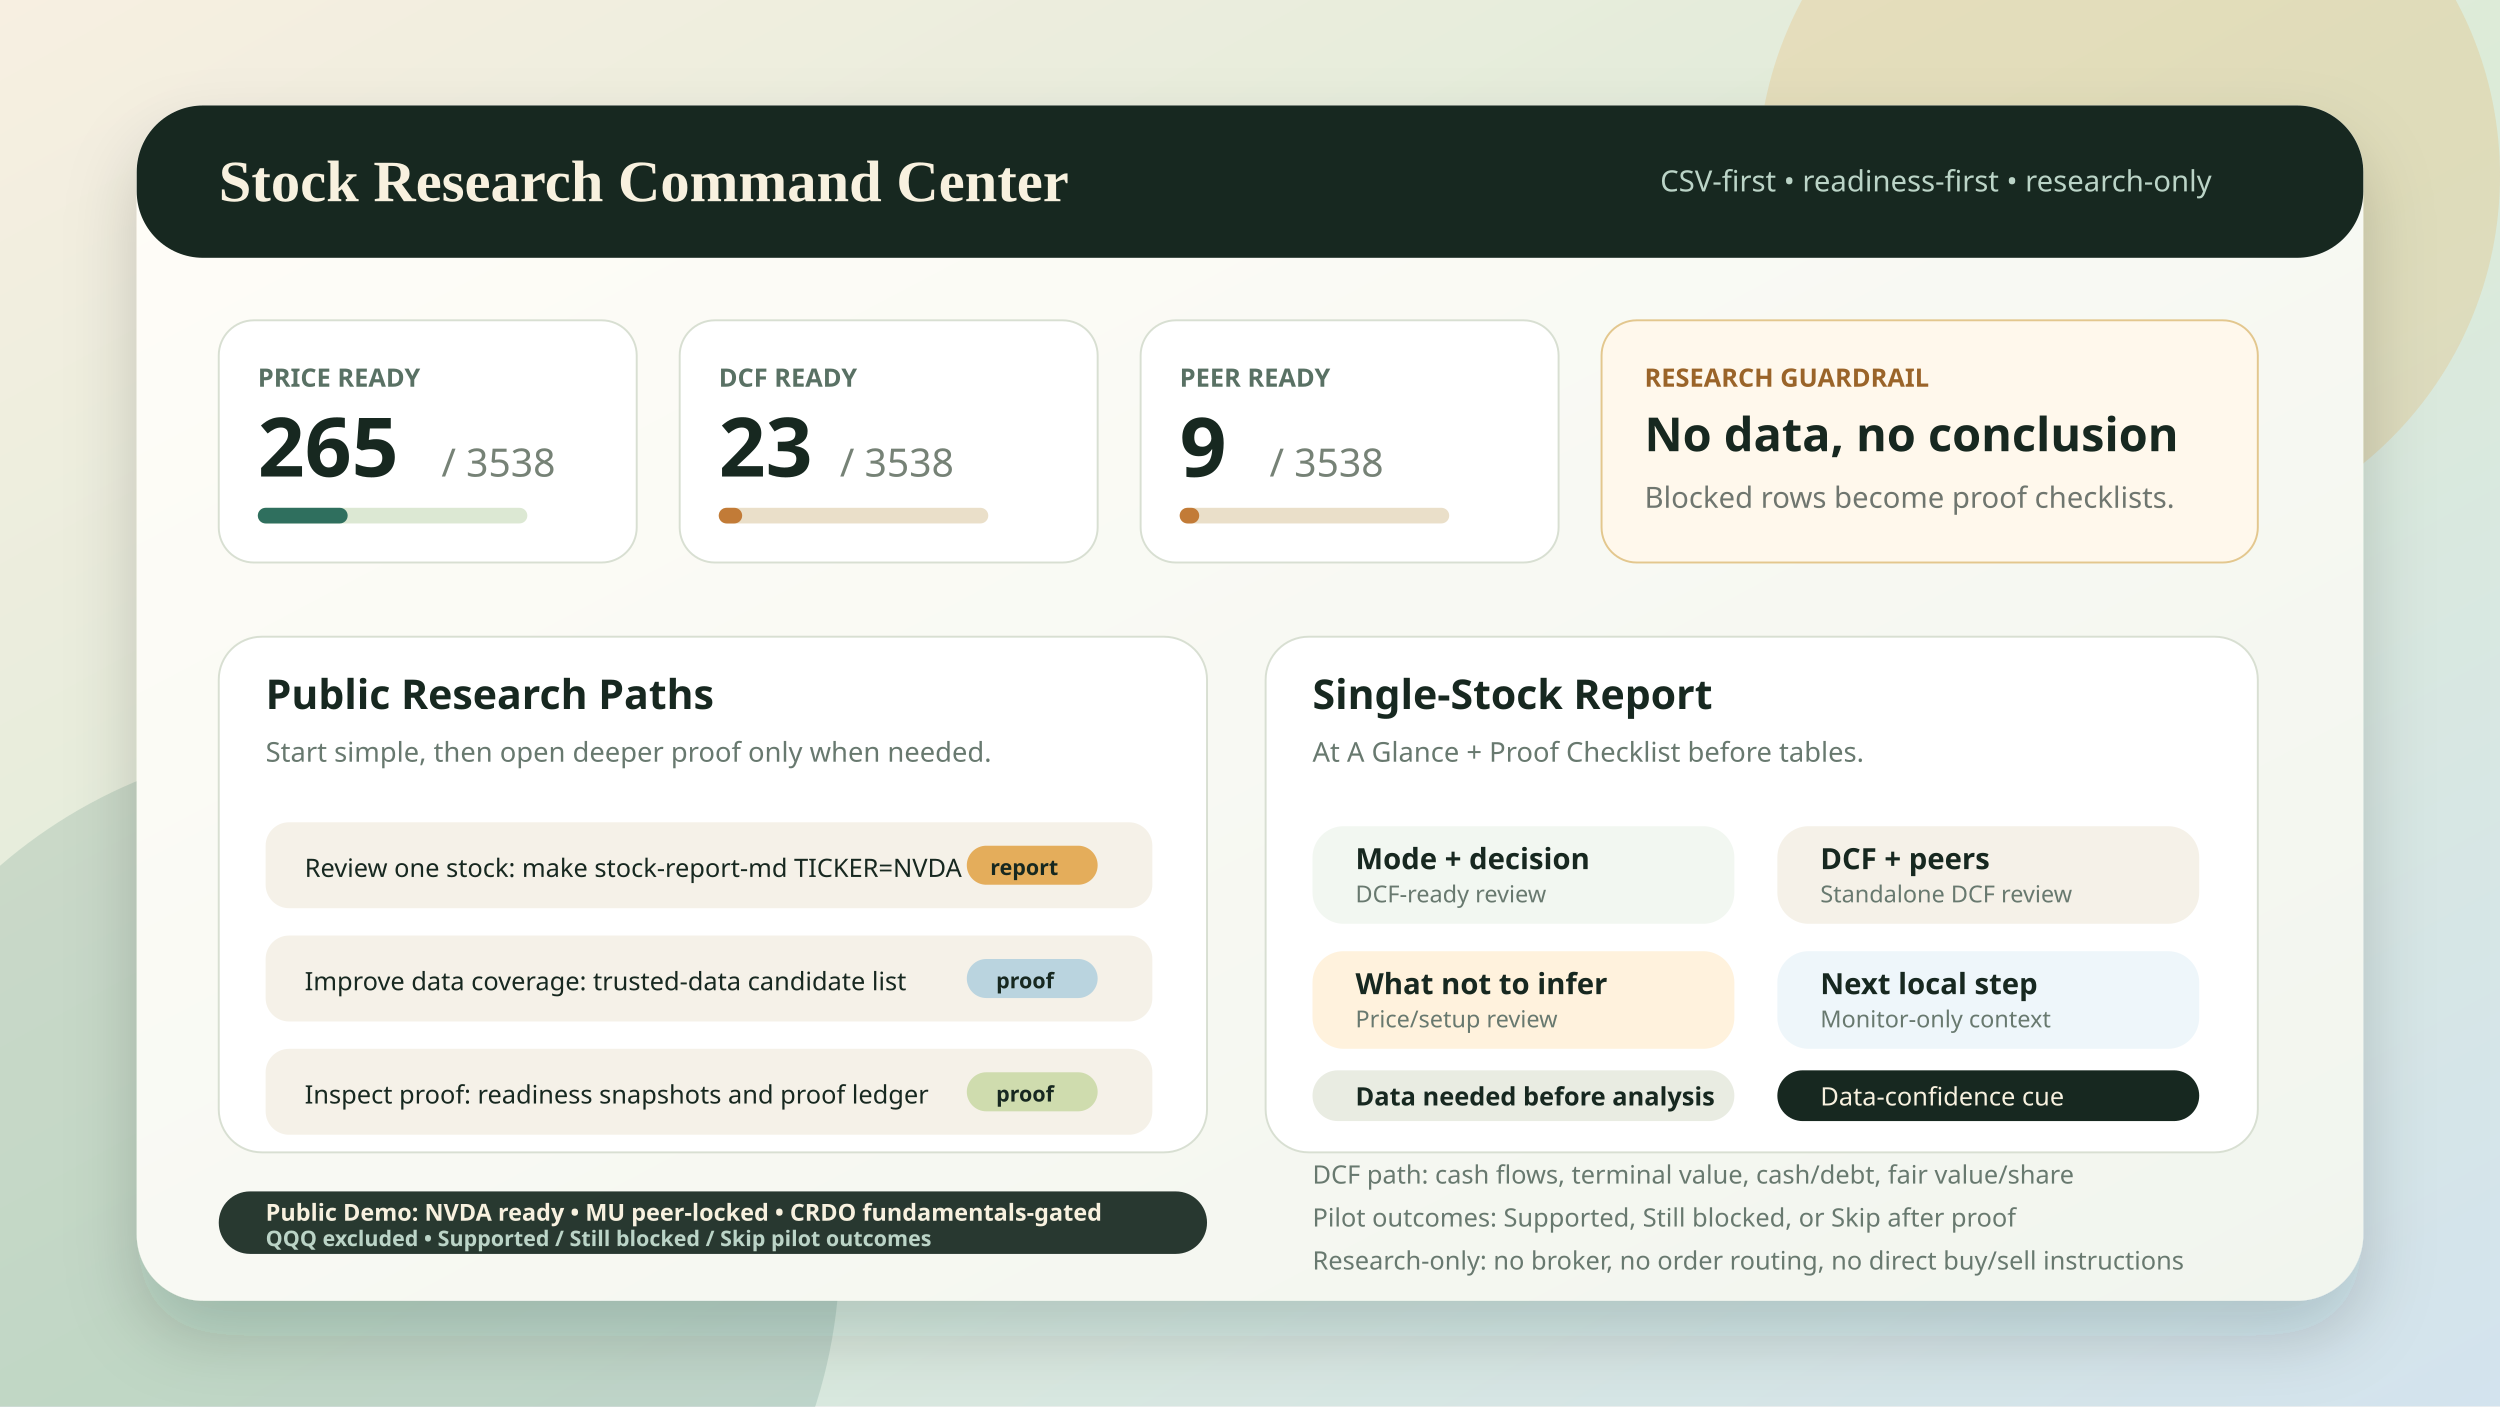
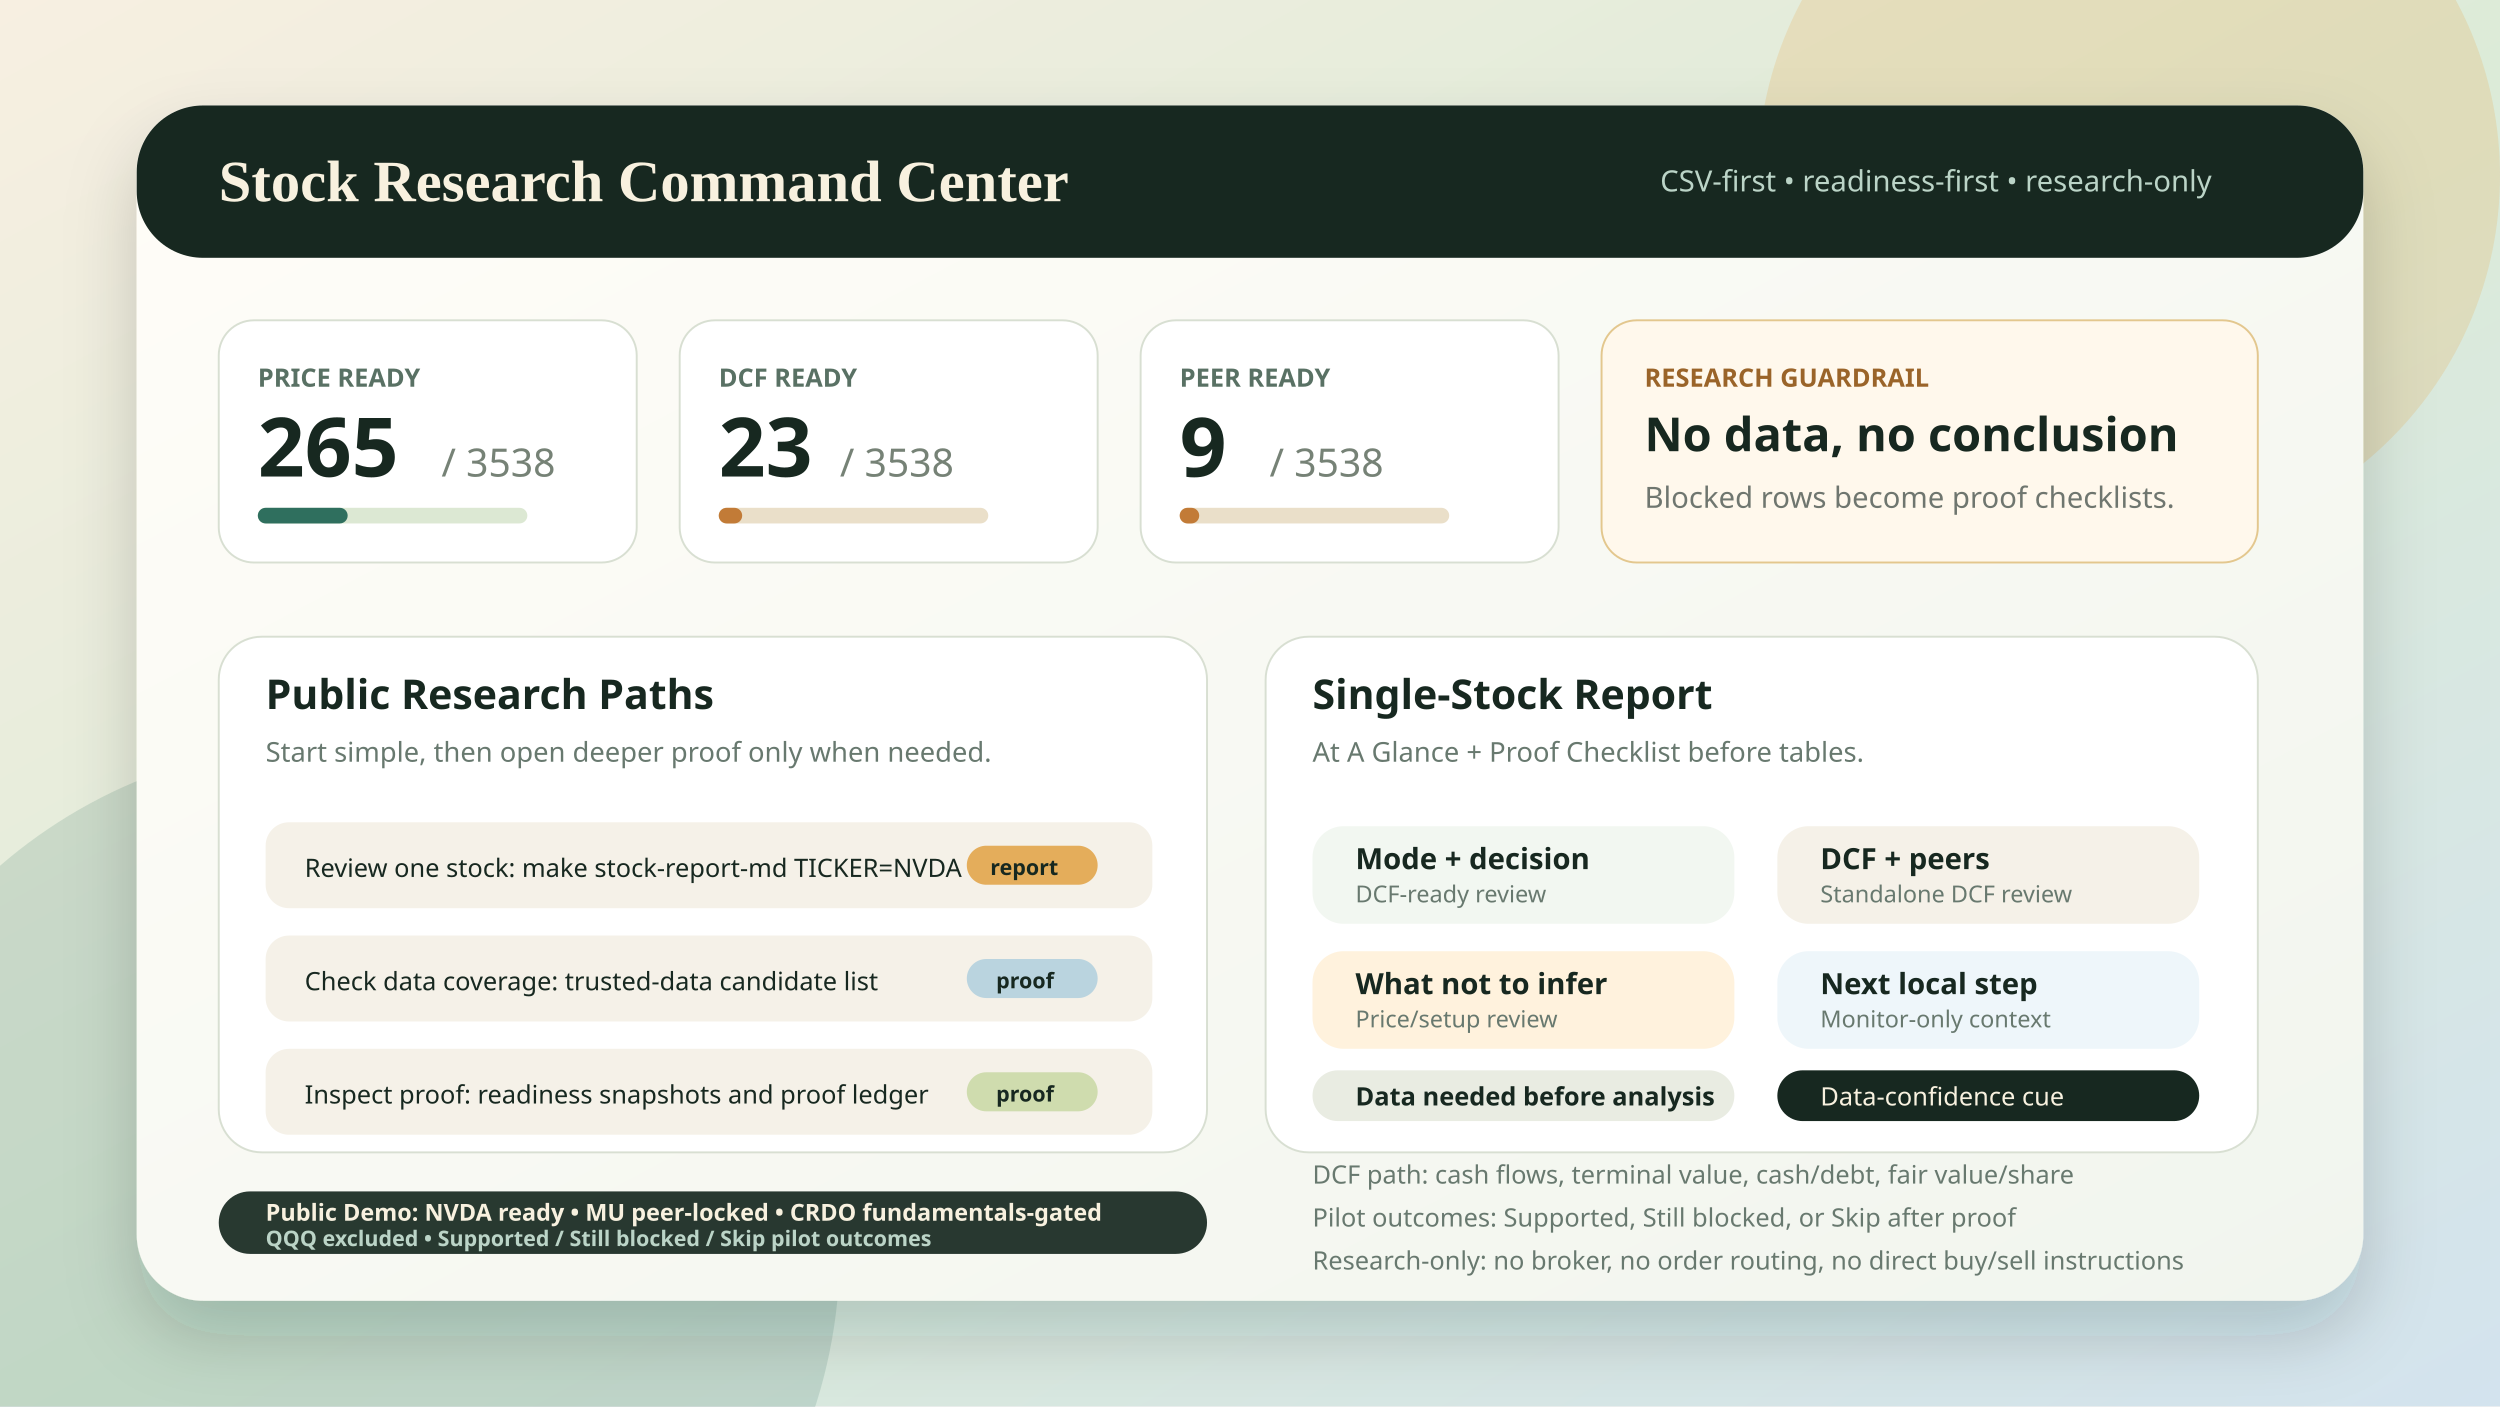
<svg xmlns="http://www.w3.org/2000/svg" width="1280" height="720" viewBox="0 0 1280 720" role="img" aria-labelledby="title desc">
  <defs>
    <linearGradient id="bg" x1="0" y1="0" x2="1" y2="1">
      <stop offset="0" stop-color="#f7efe1" />
      <stop offset="0.52" stop-color="#dcebd8" />
      <stop offset="1" stop-color="#d3e3ee" />
    </linearGradient>
    <linearGradient id="panel" x1="0" y1="0" x2="1" y2="1">
      <stop offset="0" stop-color="#fffdf8" />
      <stop offset="1" stop-color="#f1f5ee" />
    </linearGradient>
    <filter id="shadow" x="-20%" y="-20%" width="140%" height="140%">
      <feDropShadow dx="0" dy="18" stdDeviation="18" flood-color="#173024" flood-opacity="0.18" />
    </filter>
  </defs>
  <rect width="1280" height="720" fill="url(#bg)" />
  <circle cx="1090" cy="90" r="190" fill="#e6a84f" opacity="0.22" />
  <circle cx="170" cy="640" r="260" fill="#2f6f5e" opacity="0.16" />
  <rect x="70" y="54" width="1140" height="612" rx="34" fill="url(#panel)" filter="url(#shadow)" />
  <rect x="70" y="54" width="1140" height="78" rx="34" fill="#172820" />
  <text x="112" y="103" fill="#f8f1df" font-family="Georgia, 'Times New Roman', serif" font-size="30" font-weight="700">Stock Research Command Center</text>
  <text x="850" y="98" fill="#bbd4c7" font-family="Verdana, sans-serif" font-size="15">CSV-first • readiness-first • research-only</text>
  <g font-family="Verdana, sans-serif">
    <rect x="112" y="164" width="214" height="124" rx="18" fill="#ffffff" stroke="#d8dfd2" />
    <text x="132" y="198" fill="#597164" font-size="13" font-weight="700">PRICE READY</text>
    <text x="132" y="244" fill="#172820" font-size="42" font-weight="700">265</text>
    <text x="226" y="244" fill="#768276" font-size="20">/ 3538</text>
    <rect x="132" y="260" width="138" height="8" rx="4" fill="#dce8d3" />
    <rect x="132" y="260" width="46" height="8" rx="4" fill="#2f6f5e" />
    <rect x="348" y="164" width="214" height="124" rx="18" fill="#ffffff" stroke="#d8dfd2" />
    <text x="368" y="198" fill="#597164" font-size="13" font-weight="700">DCF READY</text>
    <text x="368" y="244" fill="#172820" font-size="42" font-weight="700">23</text>
    <text x="430" y="244" fill="#768276" font-size="20">/ 3538</text>
    <rect x="368" y="260" width="138" height="8" rx="4" fill="#eadfc9" />
    <rect x="368" y="260" width="12" height="8" rx="4" fill="#c27b37" />
    <rect x="584" y="164" width="214" height="124" rx="18" fill="#ffffff" stroke="#d8dfd2" />
    <text x="604" y="198" fill="#597164" font-size="13" font-weight="700">PEER READY</text>
    <text x="604" y="244" fill="#172820" font-size="42" font-weight="700">9</text>
    <text x="650" y="244" fill="#768276" font-size="20">/ 3538</text>
    <rect x="604" y="260" width="138" height="8" rx="4" fill="#eadfc9" />
    <rect x="604" y="260" width="10" height="8" rx="4" fill="#c27b37" />
    <rect x="820" y="164" width="336" height="124" rx="18" fill="#fff8ec" stroke="#e3c78e" />
    <text x="842" y="198" fill="#9a6429" font-size="13" font-weight="700">RESEARCH GUARDRAIL</text>
    <text x="842" y="231" fill="#172820" font-size="24" font-weight="700">No data, no conclusion</text>
    <text x="842" y="260" fill="#6f766f" font-size="15">Blocked rows become proof checklists.</text>
  </g>
  <g font-family="Verdana, sans-serif">
    <rect x="112" y="326" width="506" height="264" rx="22" fill="#ffffff" stroke="#d8dfd2" />
    <text x="136" y="363" fill="#172820" font-size="21" font-weight="700">Public Research Paths</text>
    <text x="136" y="390" fill="#68796f" font-size="14">Start simple, then open deeper proof only when needed.</text>
    <rect x="136" y="421" width="454" height="44" rx="12" fill="#f5f1e8" />
    <text x="156" y="449" fill="#172820" font-size="13">Review one stock: make stock-report-md TICKER=NVDA</text>
    <rect x="495" y="433" width="67" height="20" rx="10" fill="#e4ad5b" />
    <text x="507" y="448" fill="#172820" font-size="11" font-weight="700">report</text>
    <rect x="136" y="479" width="454" height="44" rx="12" fill="#f5f1e8" />
-     <text x="156" y="507" fill="#172820" font-size="13">Improve data coverage: trusted-data candidate list</text>
+     <text x="156" y="507" fill="#172820" font-size="13">Check data coverage: trusted-data candidate list</text>
    <rect x="495" y="491" width="67" height="20" rx="10" fill="#bad4df" />
    <text x="510" y="506" fill="#172820" font-size="11" font-weight="700">proof</text>
    <rect x="136" y="537" width="454" height="44" rx="12" fill="#f5f1e8" />
    <text x="156" y="565" fill="#172820" font-size="13">Inspect proof: readiness snapshots and proof ledger</text>
    <rect x="495" y="549" width="67" height="20" rx="10" fill="#cfdcae" />
    <text x="510" y="564" fill="#172820" font-size="11" font-weight="700">proof</text>
    <rect x="648" y="326" width="508" height="264" rx="22" fill="#ffffff" stroke="#d8dfd2" />
    <text x="672" y="363" fill="#172820" font-size="21" font-weight="700">Single-Stock Report</text>
    <text x="672" y="390" fill="#68796f" font-size="14">At A Glance + Proof Checklist before tables.</text>
    <rect x="672" y="423" width="216" height="50" rx="16" fill="#f2f7f1" />
    <text x="694" y="445" fill="#172820" font-size="15" font-weight="700">Mode + decision</text>
    <text x="694" y="462" fill="#68796f" font-size="12">DCF-ready review</text>
    <rect x="910" y="423" width="216" height="50" rx="16" fill="#f5f1e8" />
    <text x="932" y="445" fill="#172820" font-size="15" font-weight="700">DCF + peers</text>
    <text x="932" y="462" fill="#68796f" font-size="12">Standalone DCF review</text>
    <rect x="672" y="487" width="216" height="50" rx="16" fill="#fff2dd" />
    <text x="694" y="509" fill="#172820" font-size="15" font-weight="700">What not to infer</text>
    <text x="694" y="526" fill="#68796f" font-size="12">Price/setup review</text>
    <rect x="910" y="487" width="216" height="50" rx="16" fill="#eef6fa" />
    <text x="932" y="509" fill="#172820" font-size="15" font-weight="700">Next local step</text>
    <text x="932" y="526" fill="#68796f" font-size="12">Monitor-only context</text>
    <rect x="672" y="548" width="216" height="26" rx="13" fill="#e9ece2" />
    <text x="694" y="566" fill="#172820" font-size="13" font-weight="700">Data needed before analysis</text>
    <rect x="910" y="548" width="216" height="26" rx="13" fill="#172820" />
    <text x="932" y="566" fill="#f8f1df" font-size="13">Data-confidence cue</text>
  </g>
  <text x="672" y="606" fill="#68796f" font-family="Verdana, sans-serif" font-size="13">DCF path: cash flows, terminal value, cash/debt, fair value/share</text>
  <text x="672" y="628" fill="#68796f" font-family="Verdana, sans-serif" font-size="13">Pilot outcomes: Supported, Still blocked, or Skip after proof</text>
  <rect x="112" y="610" width="506" height="32" rx="16" fill="#172820" opacity="0.92" />
  <text x="136" y="625" fill="#f8f1df" font-family="Verdana, sans-serif" font-size="12" font-weight="700">Public Demo: NVDA ready • MU peer-locked • CRDO fundamentals-gated</text>
  <text x="136" y="638" fill="#bbd4c7" font-family="Verdana, sans-serif" font-size="11" font-weight="700">QQQ excluded • Supported / Still blocked / Skip pilot outcomes</text>
  <text x="672" y="650" fill="#68796f" font-family="Verdana, sans-serif" font-size="13">Research-only: no broker, no order routing, no direct buy/sell instructions</text>
</svg>
